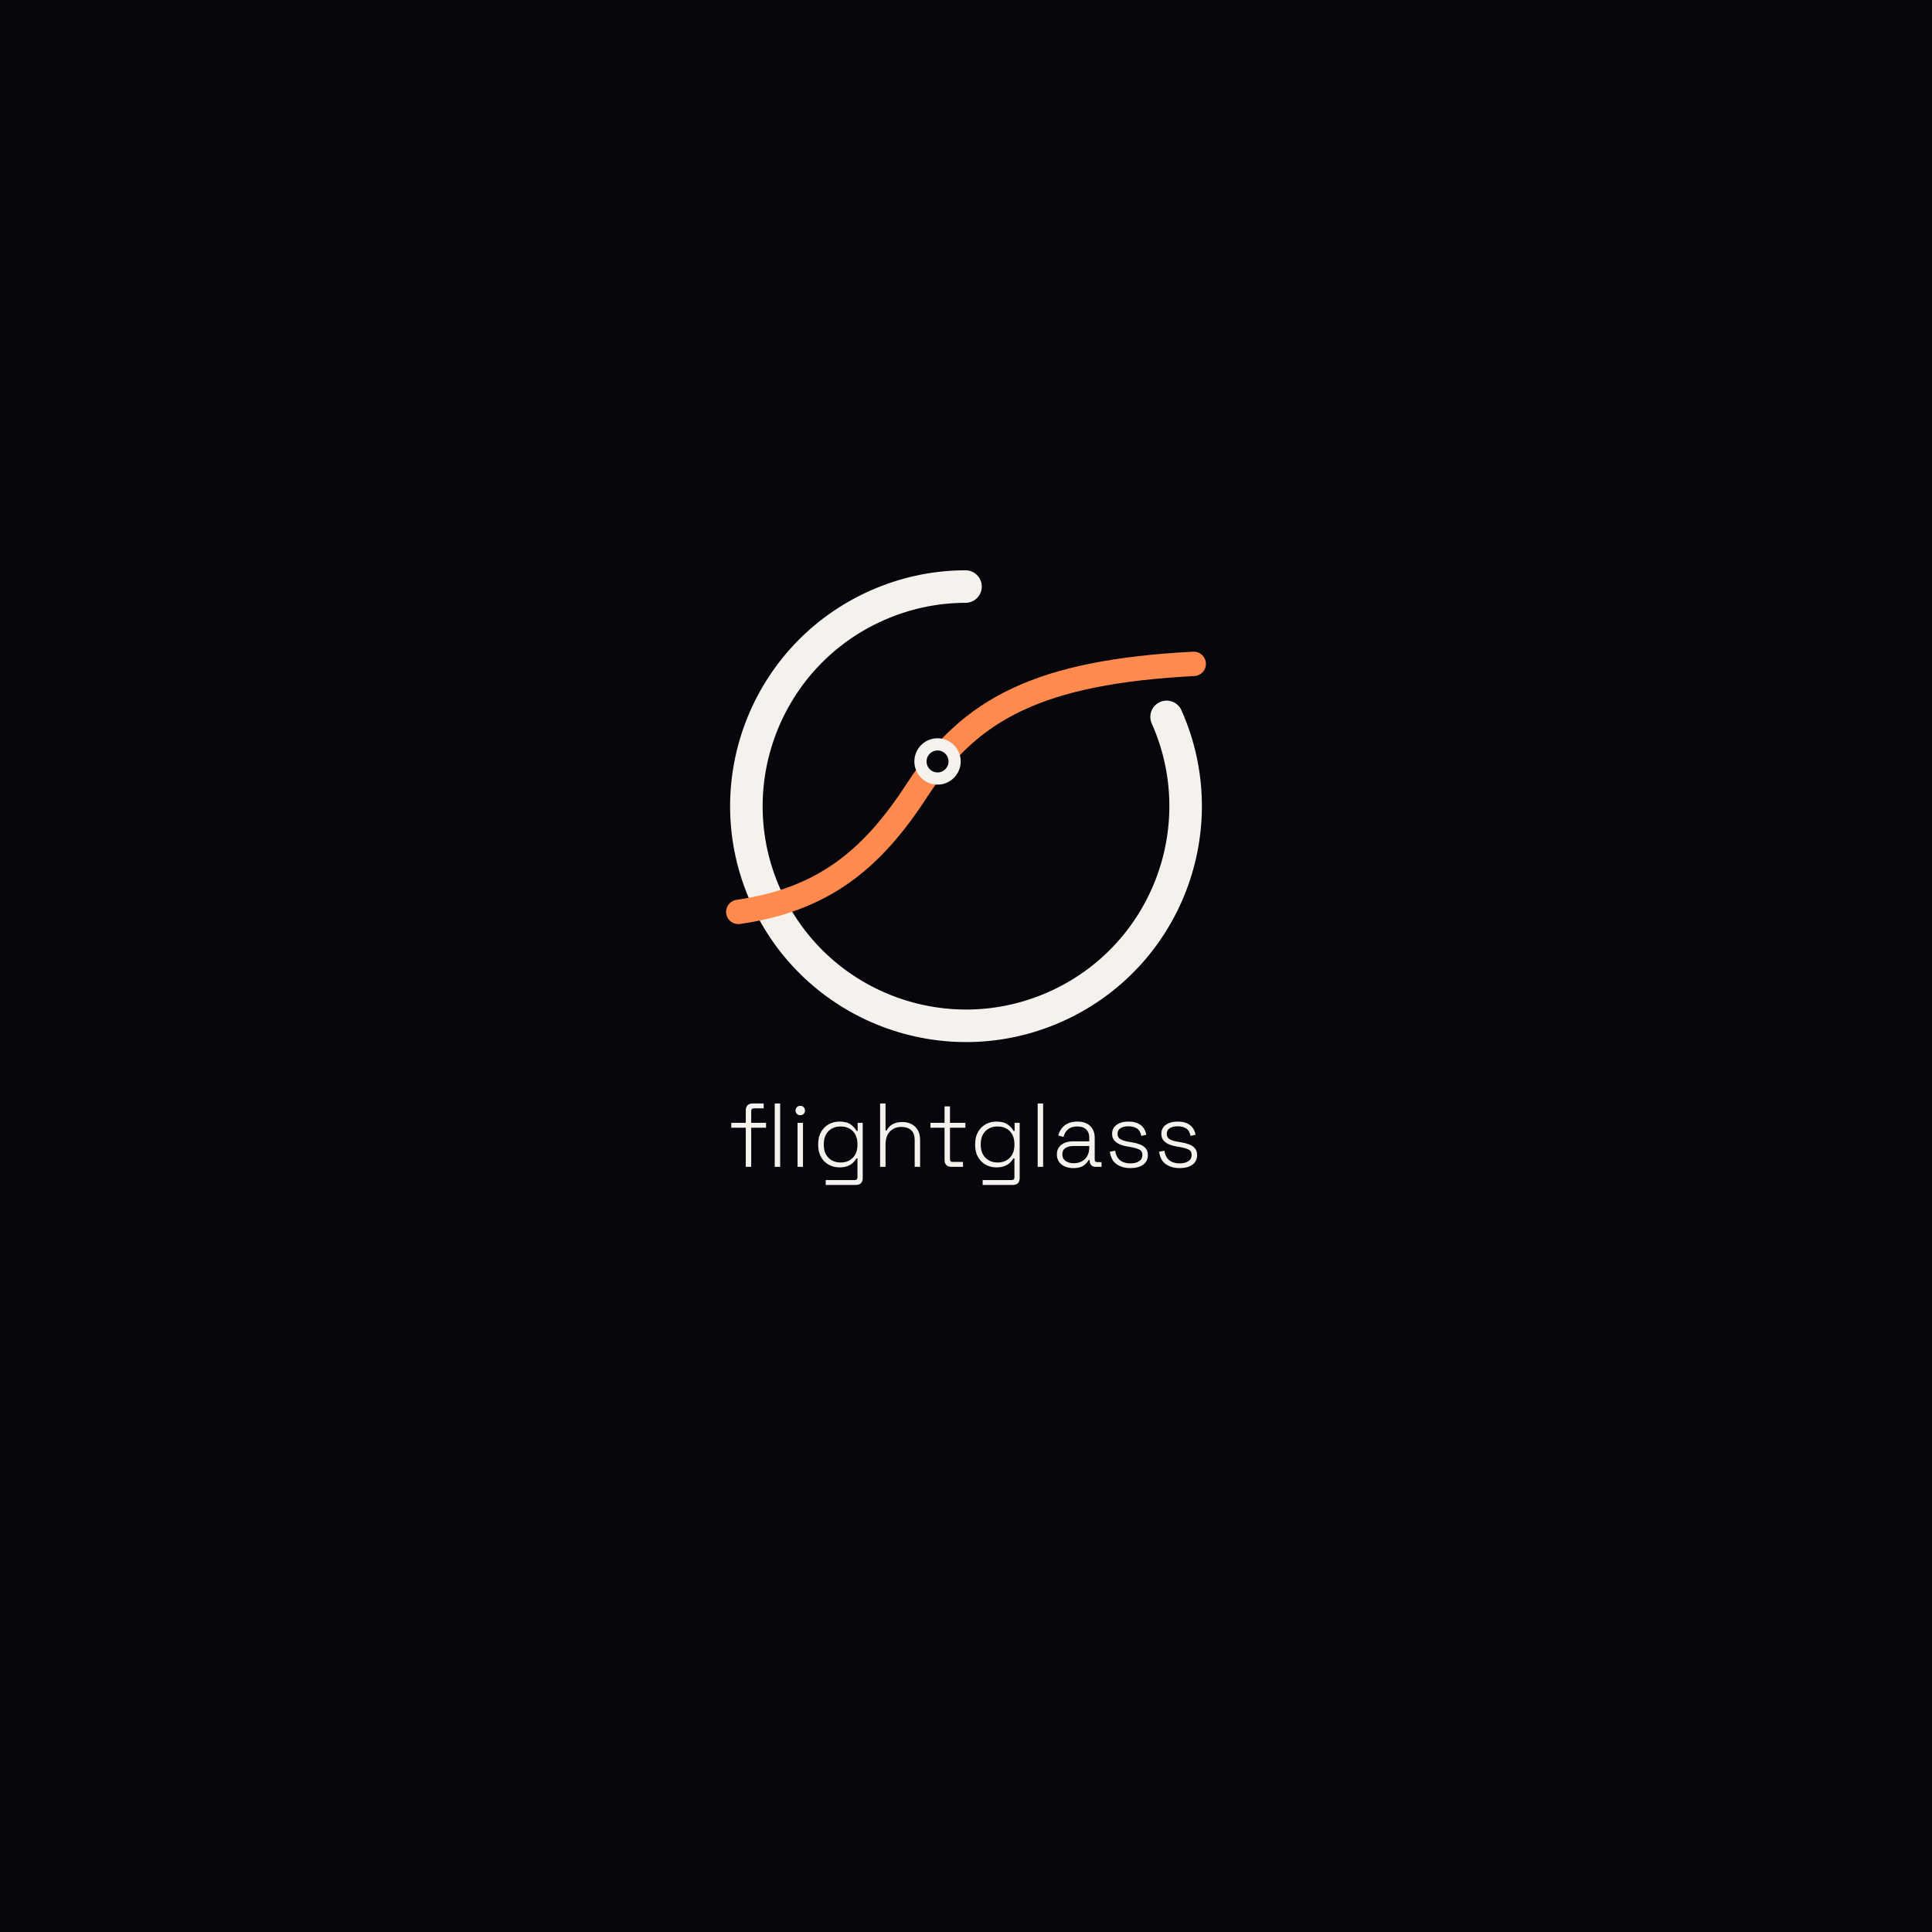
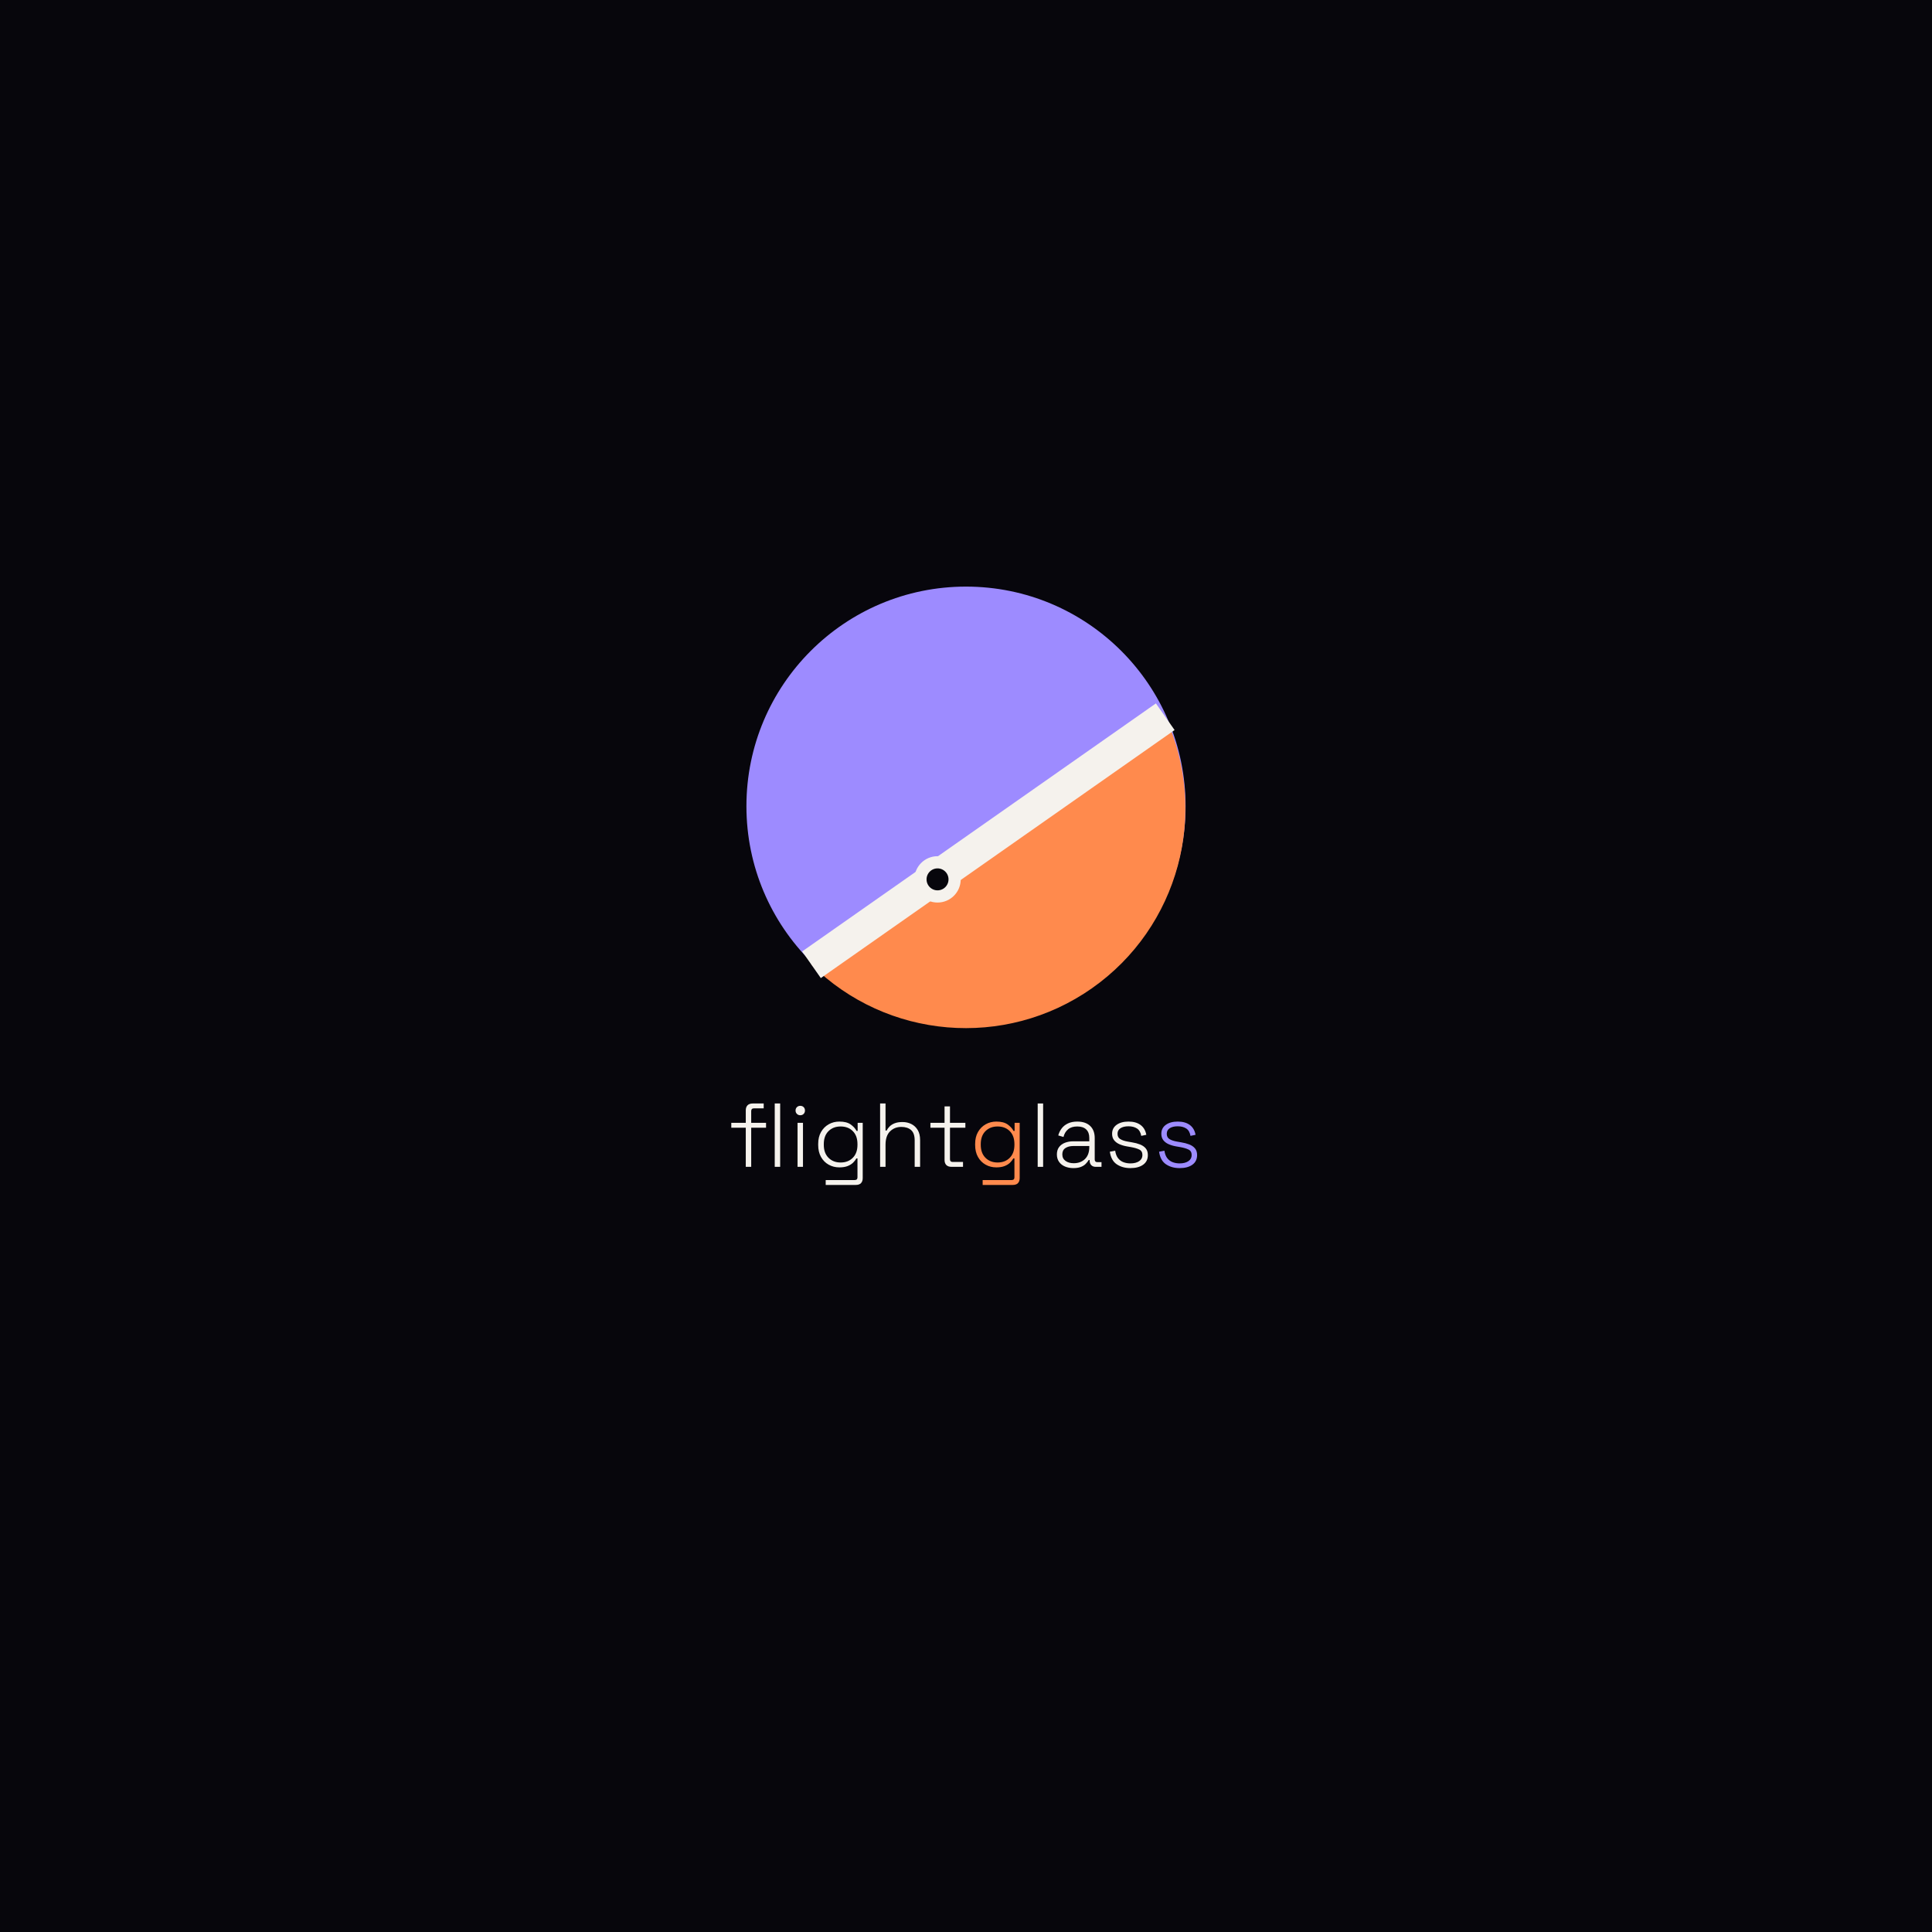
<svg xmlns="http://www.w3.org/2000/svg" viewBox="0 0 2732 2732" role="img" aria-label="Flightglass">
  <rect width="2732" height="2732" fill="#07060C" />
  <g transform="translate(848.5 622.5) scale(5.75)">
    <g fill="none" stroke-linecap="round" stroke-linejoin="round">
-       <circle cx="90" cy="90" r="54" stroke="#F5F2ED" stroke-width="8" stroke-dasharray="277 63" transform="rotate(-24 90 90)" />
-       <path d="M34 116 C55 113 67 103 78 86 C91 66 108 57 146 55" stroke="#FF8A4D" stroke-width="6" />
-       <circle cx="83" cy="79" r="4.2" fill="#07060C" stroke="#F5F2ED" stroke-width="3" />
+       <circle cx="90" cy="90" r="54" fill="#9D8BFF" />
+       <path d="M52,129 A54,54 0 0,0 139,68 L52,129 Z" fill="#FF8A4D" />
+       <path d="M52,129 L139,68" stroke="#F5F2ED" stroke-width="8" stroke-linecap="butt" />
+       <circle cx="83" cy="108" r="4.2" fill="#07060C" stroke="#F5F2ED" stroke-width="3" />
    </g>
  </g>
  <g fill="#F5F2ED" transform="translate(1030.26 1650) scale(3.2)">
    <g transform="scale(0.04 -0.04)">
      <path d="M190 0L190 432L30 432L30 486L190 486L190 624Q190 660 209.5 680Q229 700 268 700L388 700L388 646L280 646Q250 646 250 616L250 486L414 486L414 432L250 432L250 0ZM510 0L510 700L570 700L570 0Z" transform="translate(0.00 0.00)" />
      <path d="M88 0L88 486L148 486L148 0ZM118 570Q96 570 81 585Q66 600 66 622Q66 645 81 659.5Q96 674 118 674Q141 674 155.5 659.5Q170 645 170 622Q170 600 155.5 585Q141 570 118 570Z" transform="translate(674.00 0.00)" />
      <path d="M64 241L64 253Q64 330 95.5 385Q127 440 180 470Q233 500 298 500Q378 500 422.5 468.5Q467 437 488 397L500 397L500 486L556 486L556 -124Q556 -160 537 -180Q518 -200 479 -200L147 -200L147 -146L467 -146Q498 -146 498 -116L498 93L486 93Q473 69 449.5 46Q426 23 389 8.5Q352 -6 298 -6Q233 -6 179.5 24Q126 54 95 109.5Q64 165 64 241ZM312 48Q395 48 446.5 100Q498 152 498 243L498 251Q498 343 446.5 394.5Q395 446 312 446Q230 446 178 394.5Q126 343 126 251L126 243Q126 152 178 100Q230 48 312 48Z" transform="translate(926.00 0.00)" />
      <path d="M88 0L88 700L148 700L148 401L160 401Q172 425 193.5 446.5Q215 468 249.5 481.5Q284 495 336 495Q389 495 433 473Q477 451 503.5 407Q530 363 530 296L530 0L470 0L470 292Q470 372 430 406.5Q390 441 323 441Q248 441 198 392Q148 343 148 243L148 0Z" transform="translate(1586.00 0.00)" />
      <path d="M264 0Q225 0 205.5 20Q186 40 186 76L186 432L30 432L30 486L186 486L186 668L246 668L246 486L416 486L416 432L246 432L246 84Q246 54 276 54L390 54L390 0Z" transform="translate(2200.00 0.00)" />
-       <path d="M64 241L64 253Q64 330 95.5 385Q127 440 180 470Q233 500 298 500Q378 500 422.5 468.5Q467 437 488 397L500 397L500 486L556 486L556 -124Q556 -160 537 -180Q518 -200 479 -200L147 -200L147 -146L467 -146Q498 -146 498 -116L498 93L486 93Q473 69 449.5 46Q426 23 389 8.5Q352 -6 298 -6Q233 -6 179.5 24Q126 54 95 109.5Q64 165 64 241ZM312 48Q395 48 446.5 100Q498 152 498 243L498 251Q498 343 446.5 394.5Q395 446 312 446Q230 446 178 394.5Q126 343 126 251L126 243Q126 152 178 100Q230 48 312 48Z" transform="translate(2660.00 0.00)" />
+       <path d="M64 241L64 253Q64 330 95.5 385Q127 440 180 470Q233 500 298 500Q378 500 422.5 468.5Q467 437 488 397L500 397L500 486L556 486L556 -124Q556 -160 537 -180Q518 -200 479 -200L147 -200L147 -146L467 -146Q498 -146 498 -116L498 93L486 93Q473 69 449.5 46Q426 23 389 8.5Q352 -6 298 -6Q233 -6 179.5 24Q126 54 95 109.5Q64 165 64 241ZM312 48Q395 48 446.5 100Q498 152 498 243L498 251Q498 343 446.5 394.5Q395 446 312 446Q230 446 178 394.5Q126 343 126 251L126 243Q126 152 178 100Q230 48 312 48Z" transform="translate(2660.00 0.00)" fill="#FF8A4D" />
      <path d="M88 0L88 700L148 700L148 0Z" transform="translate(3327.00 0.00)" />
      <path d="M237 -14Q186 -14 144.5 3.5Q103 21 79 55Q55 89 55 137Q55 186 79 218Q103 250 144 266Q185 282 235 282L413 282L413 321Q413 380 379 413Q345 446 280 446Q216 446 178.5 414.5Q141 383 128 330L70 347Q82 390 108 424.5Q134 459 177 479.5Q220 500 280 500Q372 500 422.5 452Q473 404 473 318L473 82Q473 52 501 52L548 52L548 0L484 0Q453 0 435 18.5Q417 37 417 69L417 76L407 76Q394 54 373.5 33Q353 12 320 -1Q287 -14 237 -14ZM241 40Q318 40 365.5 86.5Q413 133 413 218L413 230L236 230Q184 230 149.5 207.5Q115 185 115 138Q115 91 150.5 65.5Q186 40 241 40Z" transform="translate(3572.00 0.00)" />
      <path d="M281 -14Q193 -14 130.5 28Q68 70 54 167L113 178Q121 125 145.5 94.5Q170 64 205.5 51Q241 38 281 38Q341 38 377.5 62.5Q414 87 414 130Q414 174 379.5 191Q345 208 288 218L242 226Q196 234 159 250.5Q122 267 100.5 295Q79 323 79 365Q79 428 128.5 464Q178 500 260 500Q343 500 393.5 462.5Q444 425 457 354L401 342Q391 400 353.5 424Q316 448 260 448Q205 448 172 427Q139 406 139 365Q139 325 169 306.5Q199 288 251 279L297 271Q347 263 387 247.5Q427 232 450.5 204Q474 176 474 130Q474 61 422 23.5Q370 -14 281 -14Z" transform="translate(4158.00 0.00)" />
-       <path d="M281 -14Q193 -14 130.5 28Q68 70 54 167L113 178Q121 125 145.5 94.5Q170 64 205.5 51Q241 38 281 38Q341 38 377.5 62.5Q414 87 414 130Q414 174 379.5 191Q345 208 288 218L242 226Q196 234 159 250.5Q122 267 100.5 295Q79 323 79 365Q79 428 128.5 464Q178 500 260 500Q343 500 393.5 462.5Q444 425 457 354L401 342Q391 400 353.5 424Q316 448 260 448Q205 448 172 427Q139 406 139 365Q139 325 169 306.5Q199 288 251 279L297 271Q347 263 387 247.5Q427 232 450.5 204Q474 176 474 130Q474 61 422 23.5Q370 -14 281 -14Z" transform="translate(4702.00 0.00)" />
+       <path d="M281 -14Q193 -14 130.5 28Q68 70 54 167L113 178Q121 125 145.5 94.5Q170 64 205.5 51Q241 38 281 38Q341 38 377.5 62.5Q414 87 414 130Q414 174 379.5 191Q345 208 288 218L242 226Q196 234 159 250.5Q122 267 100.5 295Q79 323 79 365Q79 428 128.5 464Q178 500 260 500Q343 500 393.5 462.5Q444 425 457 354L401 342Q391 400 353.5 424Q316 448 260 448Q205 448 172 427Q139 406 139 365Q139 325 169 306.5Q199 288 251 279L297 271Q347 263 387 247.5Q427 232 450.5 204Q474 176 474 130Q474 61 422 23.5Q370 -14 281 -14Z" transform="translate(4702.00 0.00)" fill="#9D8BFF" />
    </g>
  </g>
</svg>
